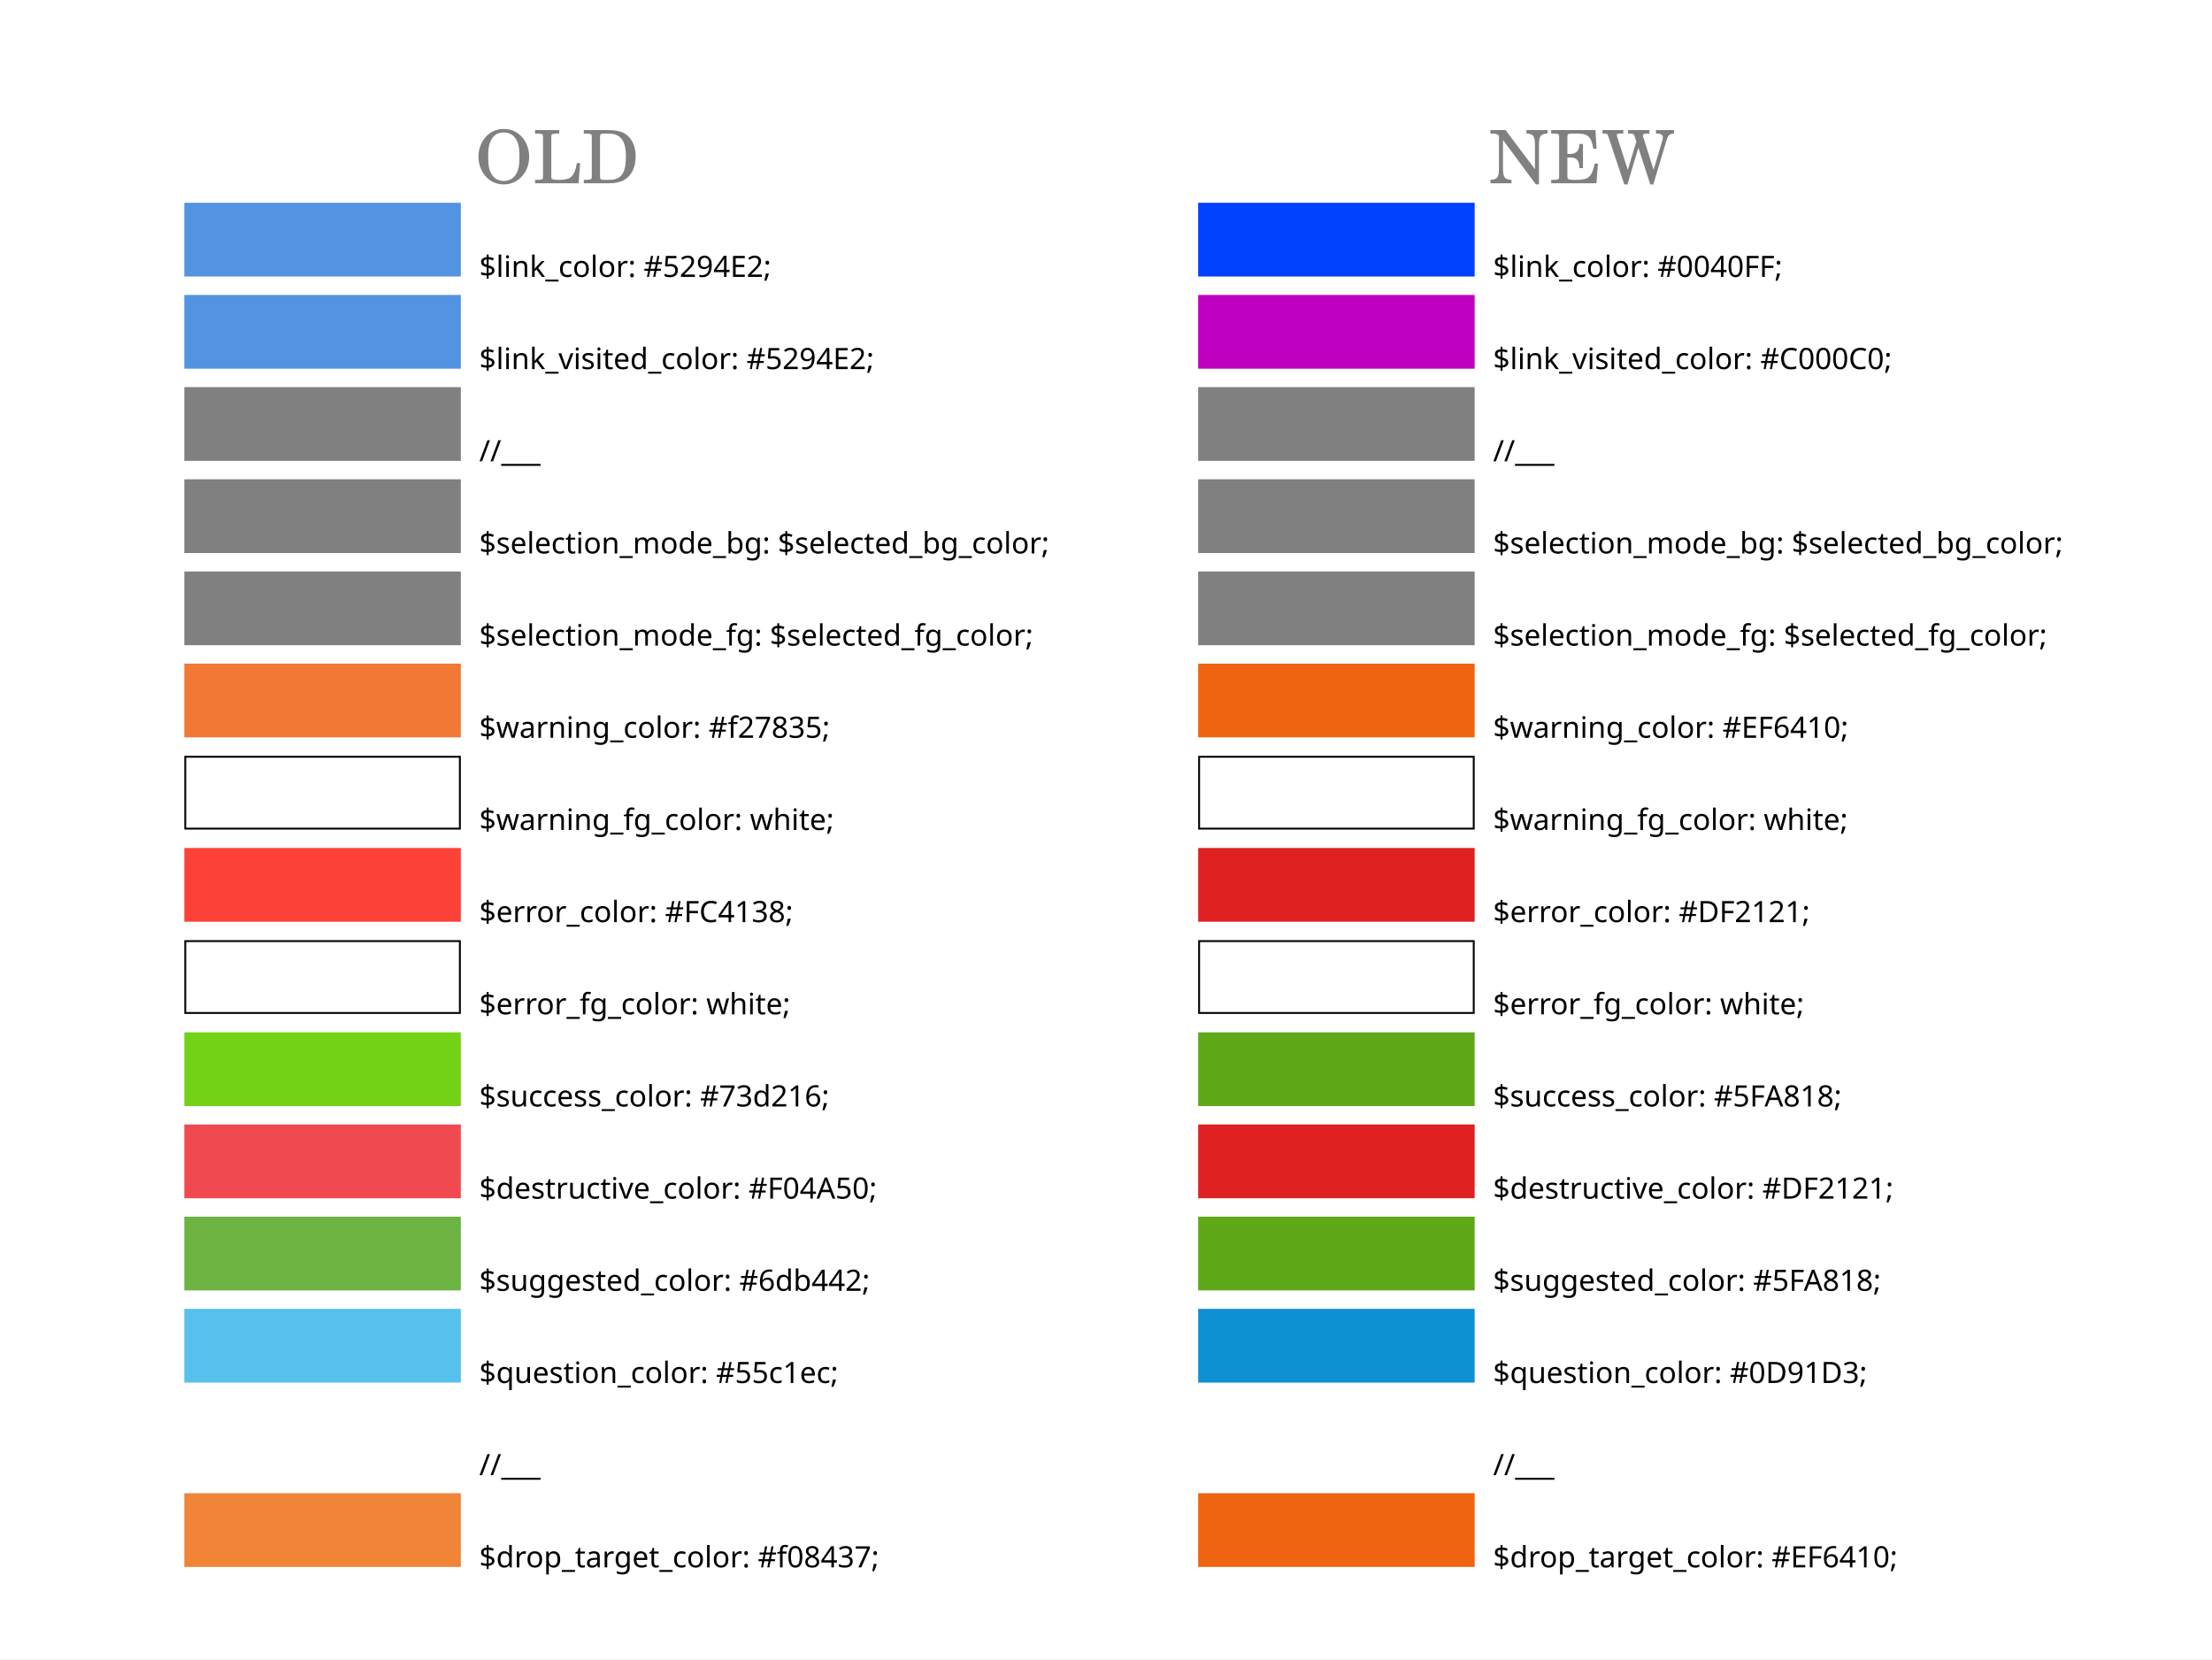
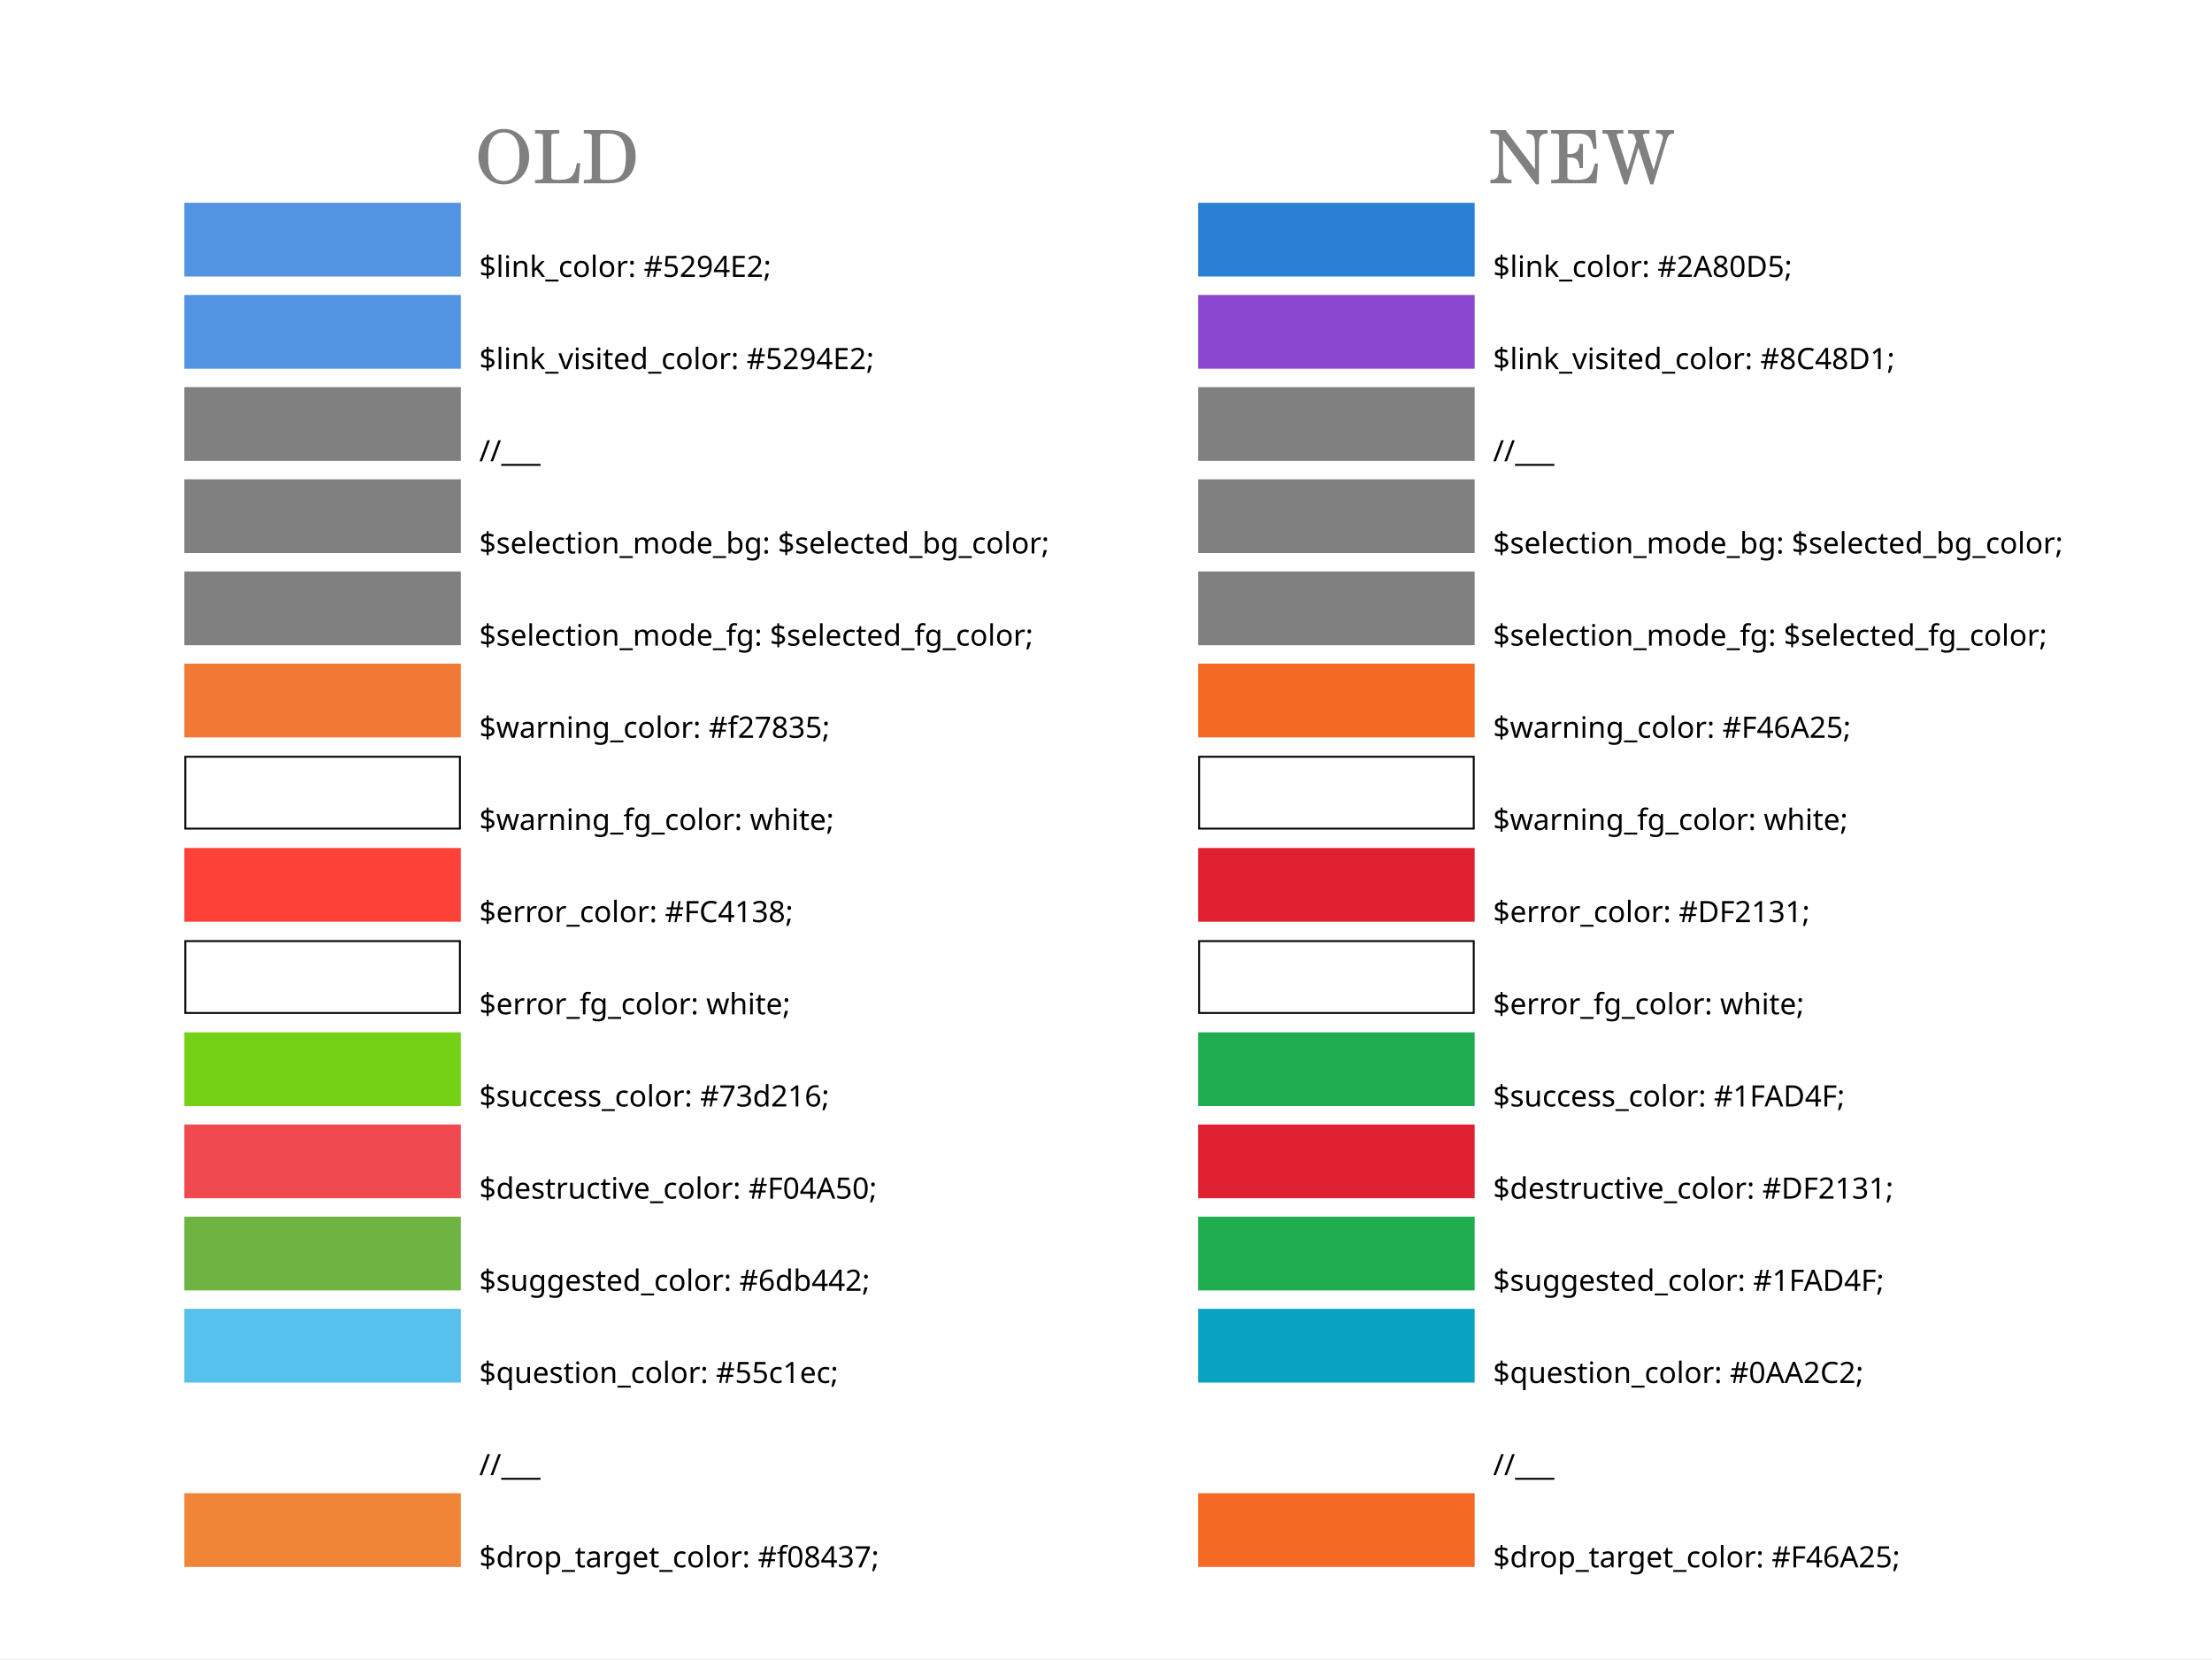
- <svg xmlns="http://www.w3.org/2000/svg" width="1200" height="900" viewBox="0 0 1200 900" version="1.1" id="svg8">
+ <svg xmlns="http://www.w3.org/2000/svg" id="svg8" version="1.1" viewBox="0 0 1200 900" height="900" width="1200">
  <defs id="defs2" />
-   <g id="layer1" transform="translate(0,38.20002)">
-     <rect style="fill:#ffffff;fill-opacity:1;stroke:none;stroke-width:4.948;stroke-miterlimit:4;stroke-dasharray:none;stroke-opacity:1" id="rect876" width="1200" height="900" x="0" y="-38.2" rx="1.5995795e-15" />
-     <text xml:space="preserve" style="font-style:normal;font-weight:normal;font-size:16px;line-height:2;font-family:sans-serif;letter-spacing:0px;word-spacing:0px;fill:#000000;fill-opacity:1;stroke:none" x="260" y="112.027" id="text9">
-       <tspan id="tspan7" x="260" y="112.027" style="line-height:50px">$link_color: #5294E2;</tspan>
-       <tspan x="260" y="162.027" id="tspan11" style="line-height:50px">$link_visited_color: #5294E2;</tspan>
-       <tspan x="260" y="212.027" id="tspan13" style="line-height:50px">//___</tspan>
-       <tspan x="260" y="262.027" id="tspan15" style="line-height:50px">$selection_mode_bg: $selected_bg_color;</tspan>
-       <tspan x="260" y="312.027" id="tspan17" style="line-height:50px">$selection_mode_fg: $selected_fg_color;</tspan>
-       <tspan x="260" y="362.027" id="tspan19" style="line-height:50px">$warning_color: #f27835;</tspan>
-       <tspan x="260" y="412.027" id="tspan21" style="line-height:50px">$warning_fg_color: white;</tspan>
-       <tspan x="260" y="462.027" id="tspan23" style="line-height:50px">$error_color: #FC4138;</tspan>
-       <tspan x="260" y="512.027" id="tspan25" style="line-height:50px">$error_fg_color: white;</tspan>
-       <tspan x="260" y="562.027" id="tspan27" style="line-height:50px">$success_color: #73d216;</tspan>
-       <tspan x="260" y="612.027" id="tspan29" style="line-height:50px">$destructive_color: #F04A50;</tspan>
-       <tspan x="260" y="662.027" id="tspan31" style="line-height:50px">$suggested_color: #6db442;</tspan>
-       <tspan x="260" y="712.027" id="tspan33" style="line-height:50px">$question_color: #55c1ec;</tspan>
-       <tspan x="260" y="762.027" style="line-height:50px" id="tspan1000">//___</tspan>
-       <tspan x="260" y="812.027" style="line-height:50px" id="tspan1002">$drop_target_color: #f08437;</tspan>
+   <g transform="translate(0,38.20002)" id="layer1">
+     <rect rx="1.5995795e-15" y="-38.2" x="0" height="900" width="1200" id="rect876" style="fill:#ffffff;fill-opacity:1;stroke:none;stroke-width:4.948;stroke-miterlimit:4;stroke-dasharray:none;stroke-opacity:1" />
+     <text id="text9" y="112.027" x="260" style="font-style:normal;font-weight:normal;font-size:16px;line-height:2;font-family:sans-serif;letter-spacing:0px;word-spacing:0px;fill:#000000;fill-opacity:1;stroke:none" xml:space="preserve">
+       <tspan style="line-height:50px" y="112.027" x="260" id="tspan7">$link_color: #5294E2;</tspan>
+       <tspan style="line-height:50px" id="tspan11" y="162.027" x="260">$link_visited_color: #5294E2;</tspan>
+       <tspan style="line-height:50px" id="tspan13" y="212.027" x="260">//___</tspan>
+       <tspan style="line-height:50px" id="tspan15" y="262.027" x="260">$selection_mode_bg: $selected_bg_color;</tspan>
+       <tspan style="line-height:50px" id="tspan17" y="312.027" x="260">$selection_mode_fg: $selected_fg_color;</tspan>
+       <tspan style="line-height:50px" id="tspan19" y="362.027" x="260">$warning_color: #f27835;</tspan>
+       <tspan style="line-height:50px" id="tspan21" y="412.027" x="260">$warning_fg_color: white;</tspan>
+       <tspan style="line-height:50px" id="tspan23" y="462.027" x="260">$error_color: #FC4138;</tspan>
+       <tspan style="line-height:50px" id="tspan25" y="512.027" x="260">$error_fg_color: white;</tspan>
+       <tspan style="line-height:50px" id="tspan27" y="562.027" x="260">$success_color: #73d216;</tspan>
+       <tspan style="line-height:50px" id="tspan29" y="612.027" x="260">$destructive_color: #F04A50;</tspan>
+       <tspan style="line-height:50px" id="tspan31" y="662.027" x="260">$suggested_color: #6db442;</tspan>
+       <tspan style="line-height:50px" id="tspan33" y="712.027" x="260">$question_color: #55c1ec;</tspan>
+       <tspan id="tspan1000" style="line-height:50px" y="762.027" x="260">//___</tspan>
+       <tspan id="tspan1002" style="line-height:50px" y="812.027" x="260">$drop_target_color: #f08437;</tspan>
    </text>
-     <rect style="fill:#55c1ec;fill-opacity:1;stroke-width:0.829" id="rect35" width="150" height="40" x="100" y="671.8" />
-     <rect y="621.8" x="100" height="40" width="150" id="use892" style="fill:#6db442;fill-opacity:1;stroke-width:0.829" />
-     <rect y="571.8" x="100" height="40" width="150" id="use894" style="fill:#f04a50;fill-opacity:1;stroke-width:0.829" />
-     <rect y="521.8" x="100" height="40" width="150" id="use896" style="fill:#73d216;fill-opacity:1;stroke-width:0.829" />
-     <rect y="472.308" x="100.508" height="38.985" width="148.985" id="use898" style="fill:#ffffff;fill-opacity:1;stroke:#000000;stroke-width:1.015;stroke-miterlimit:4;stroke-dasharray:none;stroke-opacity:1" />
-     <rect y="421.8" x="100" height="40" width="150" id="use900" style="fill:#fc4138;fill-opacity:1;stroke-width:0.829" />
-     <rect y="372.308" x="100.508" height="38.985" width="148.985" id="use902" style="fill:#ffffff;fill-opacity:1;stroke:#000000;stroke-width:1.015;stroke-miterlimit:4;stroke-dasharray:none;stroke-opacity:1" />
-     <rect y="321.8" x="100" height="40" width="150" id="use904" style="fill:#f27835;fill-opacity:1;stroke-width:0.829" />
-     <rect y="271.8" x="100" height="40" width="150" id="use906" style="fill:#808080;fill-opacity:1;stroke-width:0.829" />
-     <rect y="221.8" x="100" height="40" width="150" id="use908" style="fill:#808080;fill-opacity:1;stroke-width:0.829" />
-     <rect y="171.8" x="100" height="40" width="150" id="use910" style="fill:#808080;fill-opacity:1;stroke-width:0.829" />
-     <rect y="121.8" x="100" height="40" width="150" id="use912" style="fill:#5294e2;fill-opacity:1;stroke-width:0.829" />
-     <rect style="fill:#5294e2;fill-opacity:1;stroke-width:0.829" id="rect936" width="150" height="40" x="100" y="71.8" />
-     <text id="text964" y="112.027" x="810" style="font-style:normal;font-weight:normal;font-size:16px;line-height:2;font-family:sans-serif;letter-spacing:0px;word-spacing:0px;fill:#000000;fill-opacity:1;stroke:none" xml:space="preserve">
-       <tspan style="line-height:50px" y="112.027" x="810" id="tspan938">$link_color: #0040FF;</tspan>
-       <tspan style="line-height:50px" id="tspan940" y="162.027" x="810">$link_visited_color: #C000C0;</tspan>
-       <tspan style="line-height:50px" id="tspan942" y="212.027" x="810">//___</tspan>
-       <tspan style="line-height:50px" id="tspan944" y="262.027" x="810">$selection_mode_bg: $selected_bg_color;</tspan>
-       <tspan style="line-height:50px" id="tspan946" y="312.027" x="810">$selection_mode_fg: $selected_fg_color;</tspan>
-       <tspan style="line-height:50px" id="tspan948" y="362.027" x="810">$warning_color: #EF6410;</tspan>
-       <tspan style="line-height:50px" id="tspan950" y="412.027" x="810">$warning_fg_color: white;</tspan>
-       <tspan style="line-height:50px" id="tspan952" y="462.027" x="810">$error_color: #DF2121;</tspan>
-       <tspan style="line-height:50px" id="tspan954" y="512.027" x="810">$error_fg_color: white;</tspan>
-       <tspan style="line-height:50px" id="tspan956" y="562.027" x="810">$success_color: #5FA818;</tspan>
-       <tspan style="line-height:50px" id="tspan958" y="612.027" x="810">$destructive_color: #DF2121;</tspan>
-       <tspan style="line-height:50px" id="tspan960" y="662.027" x="810">$suggested_color: #5FA818;</tspan>
-       <tspan style="line-height:50px" id="tspan962" y="712.027" x="810">$question_color: #0D91D3;</tspan>
-       <tspan style="line-height:50px" y="762.027" x="810" id="tspan1004">//___</tspan>
-       <tspan style="line-height:50px" y="812.027" x="810" id="tspan1006">$drop_target_color: #EF6410;</tspan>
+     <rect y="671.8" x="100" height="40" width="150" id="rect35" style="fill:#55c1ec;fill-opacity:1;stroke-width:0.829" />
+     <rect style="fill:#6db442;fill-opacity:1;stroke-width:0.829" id="use892" width="150" height="40" x="100" y="621.8" />
+     <rect style="fill:#f04a50;fill-opacity:1;stroke-width:0.829" id="use894" width="150" height="40" x="100" y="571.8" />
+     <rect style="fill:#73d216;fill-opacity:1;stroke-width:0.829" id="use896" width="150" height="40" x="100" y="521.8" />
+     <rect style="fill:#ffffff;fill-opacity:1;stroke:#000000;stroke-width:1.015;stroke-miterlimit:4;stroke-dasharray:none;stroke-opacity:1" id="use898" width="148.985" height="38.985" x="100.508" y="472.308" />
+     <rect style="fill:#fc4138;fill-opacity:1;stroke-width:0.829" id="use900" width="150" height="40" x="100" y="421.8" />
+     <rect style="fill:#ffffff;fill-opacity:1;stroke:#000000;stroke-width:1.015;stroke-miterlimit:4;stroke-dasharray:none;stroke-opacity:1" id="use902" width="148.985" height="38.985" x="100.508" y="372.308" />
+     <rect style="fill:#f27835;fill-opacity:1;stroke-width:0.829" id="use904" width="150" height="40" x="100" y="321.8" />
+     <rect style="fill:#808080;fill-opacity:1;stroke-width:0.829" id="use906" width="150" height="40" x="100" y="271.8" />
+     <rect style="fill:#808080;fill-opacity:1;stroke-width:0.829" id="use908" width="150" height="40" x="100" y="221.8" />
+     <rect style="fill:#808080;fill-opacity:1;stroke-width:0.829" id="use910" width="150" height="40" x="100" y="171.8" />
+     <rect style="fill:#5294e2;fill-opacity:1;stroke-width:0.829" id="use912" width="150" height="40" x="100" y="121.8" />
+     <rect y="71.8" x="100" height="40" width="150" id="rect936" style="fill:#5294e2;fill-opacity:1;stroke-width:0.829" />
+     <text xml:space="preserve" style="font-style:normal;font-weight:normal;font-size:16px;line-height:2;font-family:sans-serif;letter-spacing:0px;word-spacing:0px;fill:#000000;fill-opacity:1;stroke:none" x="810" y="112.027" id="text964">
+       <tspan id="tspan938" x="810" y="112.027" style="line-height:50px">$link_color: #2A80D5;</tspan>
+       <tspan x="810" y="162.027" id="tspan940" style="line-height:50px">$link_visited_color: #8C48D1;</tspan>
+       <tspan x="810" y="212.027" id="tspan942" style="line-height:50px">//___</tspan>
+       <tspan x="810" y="262.027" id="tspan944" style="line-height:50px">$selection_mode_bg: $selected_bg_color;</tspan>
+       <tspan x="810" y="312.027" id="tspan946" style="line-height:50px">$selection_mode_fg: $selected_fg_color;</tspan>
+       <tspan x="810" y="362.027" id="tspan948" style="line-height:50px">$warning_color: #F46A25;</tspan>
+       <tspan x="810" y="412.027" id="tspan950" style="line-height:50px">$warning_fg_color: white;</tspan>
+       <tspan x="810" y="462.027" id="tspan952" style="line-height:50px">$error_color: #DF2131;</tspan>
+       <tspan x="810" y="512.027" id="tspan954" style="line-height:50px">$error_fg_color: white;</tspan>
+       <tspan x="810" y="562.027" id="tspan956" style="line-height:50px">$success_color: #1FAD4F;</tspan>
+       <tspan x="810" y="612.027" id="tspan958" style="line-height:50px">$destructive_color: #DF2131;</tspan>
+       <tspan x="810" y="662.027" id="tspan960" style="line-height:50px">$suggested_color: #1FAD4F;</tspan>
+       <tspan x="810" y="712.027" id="tspan962" style="line-height:50px">$question_color: #0AA2C2;</tspan>
+       <tspan id="tspan1004" x="810" y="762.027" style="line-height:50px">//___</tspan>
+       <tspan id="tspan1006" x="810" y="812.027" style="line-height:50px">$drop_target_color: #F46A25;</tspan>
    </text>
-     <rect y="671.8" x="650" height="40" width="150" id="rect966" style="fill:#0d91d3;fill-opacity:1;stroke-width:0.829" />
-     <rect style="fill:#5fa818;fill-opacity:1;stroke-width:0.829" id="rect968" width="150" height="40" x="650" y="621.8" />
-     <rect style="fill:#df2121;fill-opacity:1;stroke-width:0.829" id="rect970" width="150" height="40" x="650" y="571.8" />
-     <rect style="fill:#5fa818;fill-opacity:1;stroke-width:0.829" id="rect972" width="150" height="40" x="650" y="521.8" />
-     <rect style="fill:#ffffff;fill-opacity:1;stroke:#000000;stroke-width:1.015;stroke-miterlimit:4;stroke-dasharray:none;stroke-opacity:1" id="rect974" width="148.985" height="38.985" x="650.508" y="472.308" />
-     <rect style="fill:#df2121;fill-opacity:1;stroke-width:0.829" id="rect976" width="150" height="40" x="650" y="421.8" />
-     <rect style="fill:#ffffff;fill-opacity:1;stroke:#000000;stroke-width:1.015;stroke-miterlimit:4;stroke-dasharray:none;stroke-opacity:1" id="rect978" width="148.985" height="38.985" x="650.508" y="372.308" />
-     <rect style="fill:#ef6410;fill-opacity:1;stroke-width:0.829" id="rect980" width="150" height="40" x="650" y="321.8" />
-     <rect style="fill:#808080;fill-opacity:1;stroke-width:0.829" id="rect982" width="150" height="40" x="650" y="271.8" />
-     <rect style="fill:#808080;fill-opacity:1;stroke-width:0.829" id="rect984" width="150" height="40" x="650" y="221.8" />
-     <rect style="fill:#808080;fill-opacity:1;stroke-width:0.829" id="rect986" width="150" height="40" x="650" y="171.8" />
-     <rect style="fill:#c000c0;fill-opacity:1;stroke-width:0.829" id="rect988" width="150" height="40" x="650" y="121.8" />
-     <rect y="71.8" x="650" height="40" width="150" id="rect990" style="fill:#0040ff;fill-opacity:1;stroke-width:0.829" />
-     <text xml:space="preserve" style="font-style:normal;font-weight:normal;font-size:40px;line-height:1.25;font-family:sans-serif;letter-spacing:0px;word-spacing:0px;fill:#808080;fill-opacity:1;stroke:none" x="257.754" y="61.234" id="text994">
-       <tspan id="tspan992" x="257.754" y="61.234" style="font-style:normal;font-variant:normal;font-weight:normal;font-stretch:normal;font-family:'Century Schoolbook L';-inkscape-font-specification:'Century Schoolbook L'">OLD</tspan>
+     <rect style="fill:#0aa2c2;fill-opacity:1;stroke-width:0.829" id="rect966" width="150" height="40" x="650" y="671.8" />
+     <rect y="621.8" x="650" height="40" width="150" id="rect968" style="fill:#1fad4f;fill-opacity:1;stroke-width:0.829" />
+     <rect y="571.8" x="650" height="40" width="150" id="rect970" style="fill:#df2131;fill-opacity:1;stroke-width:0.829" />
+     <rect y="521.8" x="650" height="40" width="150" id="rect972" style="fill:#1fad4f;fill-opacity:1;stroke-width:0.829" />
+     <rect y="472.308" x="650.508" height="38.985" width="148.985" id="rect974" style="fill:#ffffff;fill-opacity:1;stroke:#000000;stroke-width:1.015;stroke-miterlimit:4;stroke-dasharray:none;stroke-opacity:1" />
+     <rect y="421.8" x="650" height="40" width="150" id="rect976" style="fill:#df2131;fill-opacity:1;stroke-width:0.829" />
+     <rect y="372.308" x="650.508" height="38.985" width="148.985" id="rect978" style="fill:#ffffff;fill-opacity:1;stroke:#000000;stroke-width:1.015;stroke-miterlimit:4;stroke-dasharray:none;stroke-opacity:1" />
+     <rect y="321.8" x="650" height="40" width="150" id="rect980" style="fill:#f46a25;fill-opacity:1;stroke-width:0.829" />
+     <rect y="271.8" x="650" height="40" width="150" id="rect982" style="fill:#808080;fill-opacity:1;stroke-width:0.829" />
+     <rect y="221.8" x="650" height="40" width="150" id="rect984" style="fill:#808080;fill-opacity:1;stroke-width:0.829" />
+     <rect y="171.8" x="650" height="40" width="150" id="rect986" style="fill:#808080;fill-opacity:1;stroke-width:0.829" />
+     <rect y="121.8" x="650" height="40" width="150" id="rect988" style="fill:#8c48d1;fill-opacity:1;stroke-width:0.829" />
+     <rect style="fill:#2a80d5;fill-opacity:1;stroke-width:0.829" id="rect990" width="150" height="40" x="650" y="71.8" />
+     <text id="text994" y="61.234" x="257.754" style="font-style:normal;font-weight:normal;font-size:40px;line-height:1.25;font-family:sans-serif;letter-spacing:0px;word-spacing:0px;fill:#808080;fill-opacity:1;stroke:none" xml:space="preserve">
+       <tspan style="font-style:normal;font-variant:normal;font-weight:normal;font-stretch:normal;font-family:'Century Schoolbook L';-inkscape-font-specification:'Century Schoolbook L'" y="61.234" x="257.754" id="tspan992">OLD</tspan>
    </text>
-     <text id="text998" y="61.234" x="807.754" style="font-style:normal;font-weight:normal;font-size:40px;line-height:1.25;font-family:sans-serif;letter-spacing:0px;word-spacing:0px;fill:#808080;fill-opacity:1;stroke:none" xml:space="preserve">
-       <tspan y="61.234" x="807.754" id="tspan996" style="font-style:normal;font-variant:normal;font-weight:normal;font-stretch:normal;font-family:'Century Schoolbook L';-inkscape-font-specification:'Century Schoolbook L'">NEW</tspan>
+     <text xml:space="preserve" style="font-style:normal;font-weight:normal;font-size:40px;line-height:1.25;font-family:sans-serif;letter-spacing:0px;word-spacing:0px;fill:#808080;fill-opacity:1;stroke:none" x="807.754" y="61.234" id="text998">
+       <tspan style="font-style:normal;font-variant:normal;font-weight:normal;font-stretch:normal;font-family:'Century Schoolbook L';-inkscape-font-specification:'Century Schoolbook L'" id="tspan996" x="807.754" y="61.234">NEW</tspan>
    </text>
-     <rect y="771.8" x="100" height="40" width="150" id="rect1008" style="fill:#f08437;fill-opacity:1;stroke-width:0.829" />
-     <rect style="fill:#ef6410;fill-opacity:1;stroke-width:0.829" id="rect1010" width="150" height="40" x="650" y="771.8" />
+     <rect style="fill:#f08437;fill-opacity:1;stroke-width:0.829" id="rect1008" width="150" height="40" x="100" y="771.8" />
+     <rect y="771.8" x="650" height="40" width="150" id="rect1010" style="fill:#f46a25;fill-opacity:1;stroke-width:0.829" />
  </g>
</svg>
